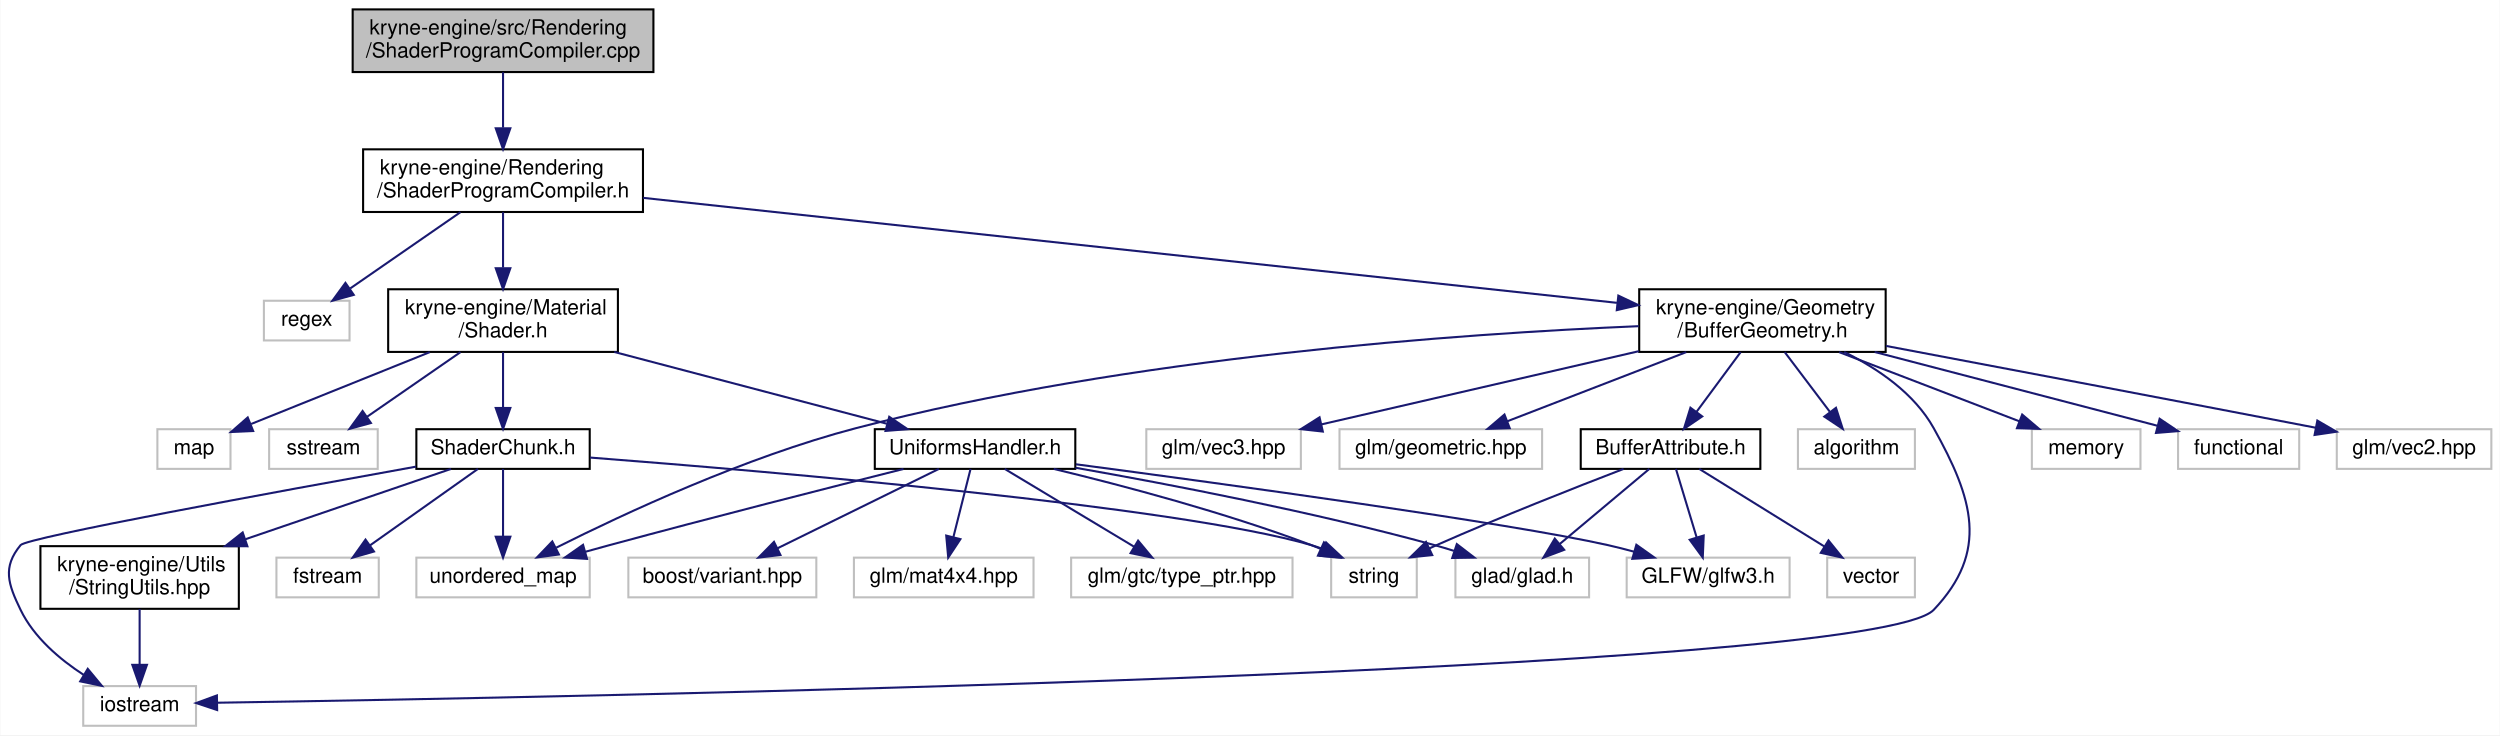
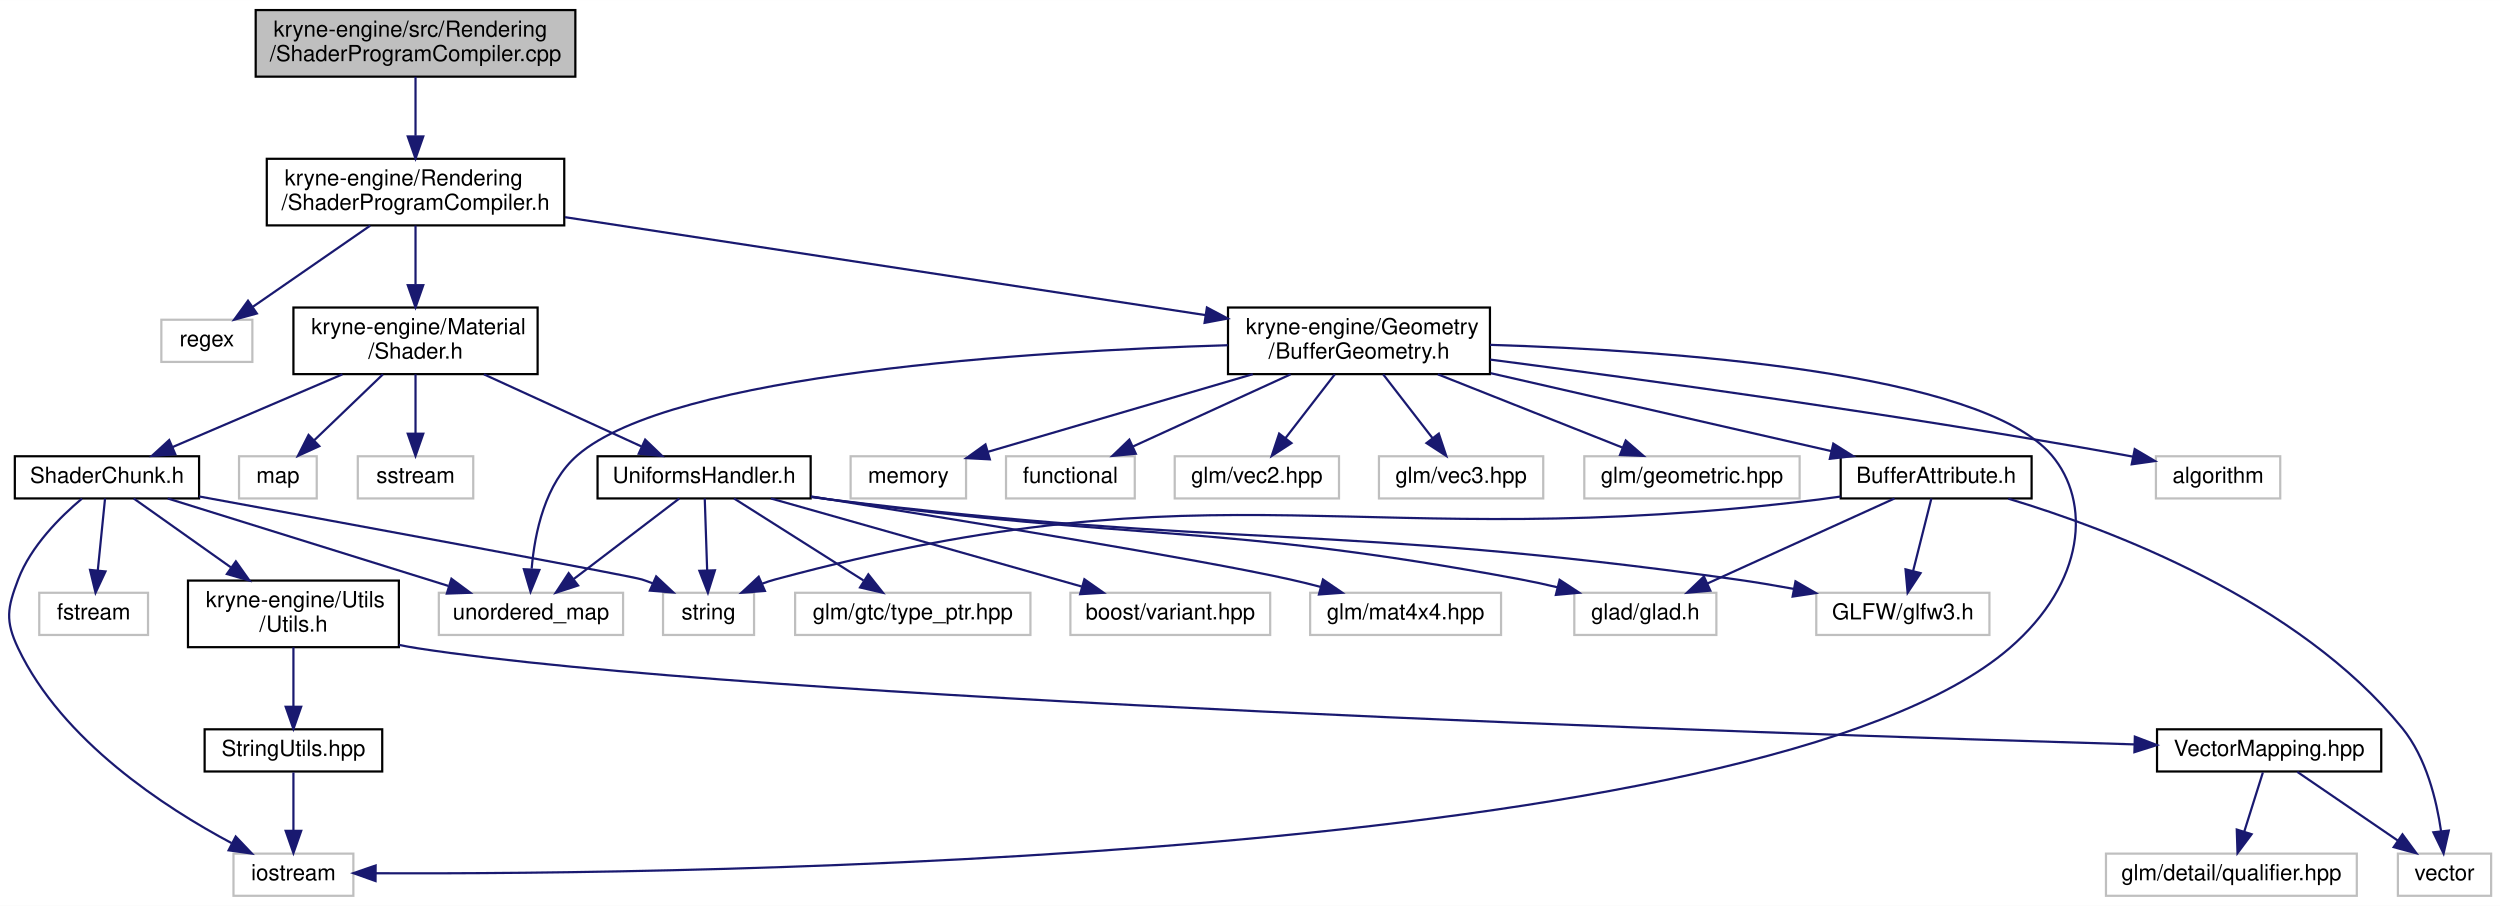
- <svg xmlns="http://www.w3.org/2000/svg" xmlns:xlink="http://www.w3.org/1999/xlink" width="1197pt" height="352pt" viewBox="0.00 0.00 1196.71 352.00">
-   <g id="graph0" class="graph" transform="scale(1 1) rotate(0) translate(4 348)">
-     <polygon fill="white" stroke="transparent" points="-4,4 -4,-348 1192.71,-348 1192.71,4 -4,4" />
+ <svg xmlns="http://www.w3.org/2000/svg" xmlns:xlink="http://www.w3.org/1999/xlink" width="1126pt" height="408pt" viewBox="0.00 0.00 1126.18 408.00">
+   <g id="graph0" class="graph" transform="scale(1 1) rotate(0) translate(4 404)">
+     <polygon fill="white" stroke="transparent" points="-4,4 -4,-404 1122.18,-404 1122.18,4 -4,4" />
    <g id="node1" class="node">
      <g id="a_node1">
        <a xlink:title=" ">
-           <polygon fill="#bfbfbf" stroke="black" points="164.71,-313.5 164.71,-343.5 308.71,-343.5 308.71,-313.5 164.71,-313.5" />
-           <text text-anchor="start" x="172.71" y="-331.5" font-family="Helvetica,sans-Serif" font-size="10.00">kryne-engine/src/Rendering</text>
-           <text text-anchor="middle" x="236.71" y="-320.5" font-family="Helvetica,sans-Serif" font-size="10.00">/ShaderProgramCompiler.cpp</text>
+           <polygon fill="#bfbfbf" stroke="black" points="111.18,-369.5 111.18,-399.5 255.18,-399.5 255.18,-369.5 111.18,-369.5" />
+           <text text-anchor="start" x="119.18" y="-387.5" font-family="Helvetica,sans-Serif" font-size="10.00">kryne-engine/src/Rendering</text>
+           <text text-anchor="middle" x="183.18" y="-376.5" font-family="Helvetica,sans-Serif" font-size="10.00">/ShaderProgramCompiler.cpp</text>
        </a>
      </g>
    </g>
    <g id="node2" class="node">
      <g id="a_node2">
        <a xlink:href="_shader_program_compiler_8h.html" target="_top" xlink:title=" ">
-           <polygon fill="white" stroke="black" points="169.71,-246.5 169.71,-276.5 303.71,-276.5 303.71,-246.5 169.71,-246.5" />
-           <text text-anchor="start" x="177.71" y="-264.5" font-family="Helvetica,sans-Serif" font-size="10.00">kryne-engine/Rendering</text>
-           <text text-anchor="middle" x="236.71" y="-253.5" font-family="Helvetica,sans-Serif" font-size="10.00">/ShaderProgramCompiler.h</text>
+           <polygon fill="white" stroke="black" points="116.18,-302.5 116.18,-332.5 250.18,-332.5 250.18,-302.5 116.18,-302.5" />
+           <text text-anchor="start" x="124.18" y="-320.5" font-family="Helvetica,sans-Serif" font-size="10.00">kryne-engine/Rendering</text>
+           <text text-anchor="middle" x="183.18" y="-309.5" font-family="Helvetica,sans-Serif" font-size="10.00">/ShaderProgramCompiler.h</text>
        </a>
      </g>
    </g>
    <g id="edge1" class="edge">
-       <path fill="none" stroke="midnightblue" d="M236.71,-313.4C236.71,-305.64 236.71,-295.81 236.71,-286.86" />
-       <polygon fill="midnightblue" stroke="midnightblue" points="240.21,-286.58 236.71,-276.58 233.21,-286.58 240.21,-286.58" />
+       <path fill="none" stroke="midnightblue" d="M183.18,-369.4C183.18,-361.64 183.18,-351.81 183.18,-342.86" />
+       <polygon fill="midnightblue" stroke="midnightblue" points="186.68,-342.58 183.18,-332.58 179.68,-342.58 186.68,-342.58" />
    </g>
    <g id="node3" class="node">
      <g id="a_node3">
        <a xlink:title=" ">
-           <polygon fill="white" stroke="#bfbfbf" points="122.21,-185 122.21,-204 163.21,-204 163.21,-185 122.21,-185" />
-           <text text-anchor="middle" x="142.71" y="-192" font-family="Helvetica,sans-Serif" font-size="10.00">regex</text>
+           <polygon fill="white" stroke="#bfbfbf" points="68.68,-241 68.68,-260 109.68,-260 109.68,-241 68.68,-241" />
+           <text text-anchor="middle" x="89.18" y="-248" font-family="Helvetica,sans-Serif" font-size="10.00">regex</text>
        </a>
      </g>
    </g>
    <g id="edge2" class="edge">
-       <path fill="none" stroke="midnightblue" d="M216.31,-246.4C200.7,-235.6 179.24,-220.76 163.52,-209.89" />
-       <polygon fill="midnightblue" stroke="midnightblue" points="165.23,-206.82 155.01,-204.01 161.25,-212.57 165.23,-206.82" />
+       <path fill="none" stroke="midnightblue" d="M162.78,-302.4C147.17,-291.6 125.71,-276.76 109.99,-265.89" />
+       <polygon fill="midnightblue" stroke="midnightblue" points="111.7,-262.82 101.48,-260.01 107.72,-268.57 111.7,-262.82" />
    </g>
    <g id="node4" class="node">
      <g id="a_node4">
        <a xlink:href="_shader_8h.html" target="_top" xlink:title=" ">
-           <polygon fill="white" stroke="black" points="181.71,-179.5 181.71,-209.5 291.71,-209.5 291.71,-179.5 181.71,-179.5" />
-           <text text-anchor="start" x="189.71" y="-197.5" font-family="Helvetica,sans-Serif" font-size="10.00">kryne-engine/Material</text>
-           <text text-anchor="middle" x="236.71" y="-186.5" font-family="Helvetica,sans-Serif" font-size="10.00">/Shader.h</text>
+           <polygon fill="white" stroke="black" points="128.18,-235.5 128.18,-265.5 238.18,-265.5 238.18,-235.5 128.18,-235.5" />
+           <text text-anchor="start" x="136.18" y="-253.5" font-family="Helvetica,sans-Serif" font-size="10.00">kryne-engine/Material</text>
+           <text text-anchor="middle" x="183.18" y="-242.5" font-family="Helvetica,sans-Serif" font-size="10.00">/Shader.h</text>
        </a>
      </g>
    </g>
    <g id="edge3" class="edge">
-       <path fill="none" stroke="midnightblue" d="M236.71,-246.4C236.71,-238.64 236.71,-228.81 236.71,-219.86" />
-       <polygon fill="midnightblue" stroke="midnightblue" points="240.21,-219.58 236.71,-209.58 233.21,-219.58 240.21,-219.58" />
-     </g>
-     <g id="node19" class="node">
-       <g id="a_node19">
+       <path fill="none" stroke="midnightblue" d="M183.18,-302.4C183.18,-294.64 183.18,-284.81 183.18,-275.86" />
+       <polygon fill="midnightblue" stroke="midnightblue" points="186.68,-275.58 183.18,-265.58 179.68,-275.58 186.68,-275.58" />
+     </g>
+     <g id="node23" class="node">
+       <g id="a_node23">
        <a xlink:href="_buffer_geometry_8h.html" target="_top" xlink:title=" ">
-           <polygon fill="white" stroke="black" points="780.71,-179.5 780.71,-209.5 898.71,-209.5 898.71,-179.5 780.71,-179.5" />
-           <text text-anchor="start" x="788.71" y="-197.5" font-family="Helvetica,sans-Serif" font-size="10.00">kryne-engine/Geometry</text>
-           <text text-anchor="middle" x="839.71" y="-186.5" font-family="Helvetica,sans-Serif" font-size="10.00">/BufferGeometry.h</text>
-         </a>
-       </g>
-     </g>
-     <g id="edge21" class="edge">
-       <path fill="none" stroke="midnightblue" d="M303.84,-253.26C419.01,-240.85 653.13,-215.61 770.03,-203.01" />
-       <polygon fill="midnightblue" stroke="midnightblue" points="770.72,-206.46 780.29,-201.91 769.97,-199.5 770.72,-206.46" />
+           <polygon fill="white" stroke="black" points="549.18,-235.5 549.18,-265.5 667.18,-265.5 667.18,-235.5 549.18,-235.5" />
+           <text text-anchor="start" x="557.18" y="-253.5" font-family="Helvetica,sans-Serif" font-size="10.00">kryne-engine/Geometry</text>
+           <text text-anchor="middle" x="608.18" y="-242.5" font-family="Helvetica,sans-Serif" font-size="10.00">/BufferGeometry.h</text>
+         </a>
+       </g>
+     </g>
+     <g id="edge25" class="edge">
+       <path fill="none" stroke="midnightblue" d="M250.52,-306.2C329.42,-294.13 459.46,-274.25 539.1,-262.07" />
+       <polygon fill="midnightblue" stroke="midnightblue" points="539.68,-265.52 549.03,-260.55 538.62,-258.6 539.68,-265.52" />
    </g>
    <g id="node5" class="node">
      <g id="a_node5">
        <a xlink:title=" ">
-           <polygon fill="white" stroke="#bfbfbf" points="71.21,-123.5 71.21,-142.5 106.21,-142.5 106.21,-123.5 71.21,-123.5" />
-           <text text-anchor="middle" x="88.71" y="-130.5" font-family="Helvetica,sans-Serif" font-size="10.00">map</text>
+           <polygon fill="white" stroke="#bfbfbf" points="103.68,-179.5 103.68,-198.5 138.68,-198.5 138.68,-179.5 103.68,-179.5" />
+           <text text-anchor="middle" x="121.18" y="-186.5" font-family="Helvetica,sans-Serif" font-size="10.00">map</text>
        </a>
      </g>
    </g>
    <g id="edge4" class="edge">
-       <path fill="none" stroke="midnightblue" d="M201.64,-179.4C175.46,-168.88 140.19,-154.7 116.08,-145" />
-       <polygon fill="midnightblue" stroke="midnightblue" points="117.07,-141.63 106.49,-141.15 114.46,-148.12 117.07,-141.63" />
+       <path fill="none" stroke="midnightblue" d="M168.49,-235.4C159.2,-226.49 147.18,-214.95 137.58,-205.74" />
+       <polygon fill="midnightblue" stroke="midnightblue" points="139.84,-203.06 130.2,-198.66 134.99,-208.11 139.84,-203.06" />
    </g>
    <g id="node6" class="node">
      <g id="a_node6">
        <a xlink:title=" ">
-           <polygon fill="white" stroke="#bfbfbf" points="124.71,-123.5 124.71,-142.5 176.71,-142.5 176.71,-123.5 124.71,-123.5" />
-           <text text-anchor="middle" x="150.71" y="-130.5" font-family="Helvetica,sans-Serif" font-size="10.00">sstream</text>
+           <polygon fill="white" stroke="#bfbfbf" points="157.18,-179.5 157.18,-198.5 209.18,-198.5 209.18,-179.5 157.18,-179.5" />
+           <text text-anchor="middle" x="183.18" y="-186.5" font-family="Helvetica,sans-Serif" font-size="10.00">sstream</text>
        </a>
      </g>
    </g>
    <g id="edge5" class="edge">
-       <path fill="none" stroke="midnightblue" d="M216.33,-179.4C202.8,-170.04 185.1,-157.79 171.49,-148.38" />
-       <polygon fill="midnightblue" stroke="midnightblue" points="173.44,-145.47 163.22,-142.66 169.46,-151.23 173.44,-145.47" />
+       <path fill="none" stroke="midnightblue" d="M183.18,-235.4C183.18,-227.47 183.18,-217.46 183.18,-208.86" />
+       <polygon fill="midnightblue" stroke="midnightblue" points="186.68,-208.66 183.18,-198.66 179.68,-208.66 186.68,-208.66" />
    </g>
    <g id="node7" class="node">
      <g id="a_node7">
        <a xlink:href="_uniforms_handler_8h.html" target="_top" xlink:title=" ">
-           <polygon fill="white" stroke="black" points="414.71,-123.5 414.71,-142.5 510.71,-142.5 510.71,-123.5 414.71,-123.5" />
-           <text text-anchor="middle" x="462.71" y="-130.5" font-family="Helvetica,sans-Serif" font-size="10.00">UniformsHandler.h</text>
+           <polygon fill="white" stroke="black" points="265.18,-179.5 265.18,-198.5 361.18,-198.5 361.18,-179.5 265.18,-179.5" />
+           <text text-anchor="middle" x="313.18" y="-186.5" font-family="Helvetica,sans-Serif" font-size="10.00">UniformsHandler.h</text>
        </a>
      </g>
    </g>
    <g id="edge6" class="edge">
-       <path fill="none" stroke="midnightblue" d="M289.98,-179.47C329.82,-168.99 383.57,-154.84 420.47,-145.12" />
-       <polygon fill="midnightblue" stroke="midnightblue" points="421.62,-148.44 430.4,-142.51 419.84,-141.67 421.62,-148.44" />
+       <path fill="none" stroke="midnightblue" d="M213.99,-235.4C235.51,-225.55 264.02,-212.5 284.95,-202.92" />
+       <polygon fill="midnightblue" stroke="midnightblue" points="286.63,-206 294.26,-198.66 283.72,-199.64 286.63,-206" />
    </g>
    <g id="node15" class="node">
      <g id="a_node15">
        <a xlink:href="_shader_chunk_8h.html" target="_top" xlink:title=" ">
-           <polygon fill="white" stroke="black" points="195.21,-123.5 195.21,-142.5 278.21,-142.5 278.21,-123.5 195.21,-123.5" />
-           <text text-anchor="middle" x="236.71" y="-130.5" font-family="Helvetica,sans-Serif" font-size="10.00">ShaderChunk.h</text>
+           <polygon fill="white" stroke="black" points="2.68,-179.5 2.68,-198.5 85.68,-198.5 85.68,-179.5 2.68,-179.5" />
+           <text text-anchor="middle" x="44.18" y="-186.5" font-family="Helvetica,sans-Serif" font-size="10.00">ShaderChunk.h</text>
        </a>
      </g>
    </g>
    <g id="edge14" class="edge">
-       <path fill="none" stroke="midnightblue" d="M236.71,-179.4C236.71,-171.47 236.71,-161.46 236.71,-152.86" />
-       <polygon fill="midnightblue" stroke="midnightblue" points="240.21,-152.66 236.71,-142.66 233.21,-152.66 240.21,-152.66" />
+       <path fill="none" stroke="midnightblue" d="M150.24,-235.4C127.02,-225.46 96.19,-212.26 73.76,-202.66" />
+       <polygon fill="midnightblue" stroke="midnightblue" points="74.98,-199.38 64.41,-198.66 72.22,-205.81 74.98,-199.38" />
    </g>
    <g id="node8" class="node">
      <g id="a_node8">
        <a xlink:title=" ">
-           <polygon fill="white" stroke="#bfbfbf" points="633.21,-62 633.21,-81 674.21,-81 674.21,-62 633.21,-62" />
-           <text text-anchor="middle" x="653.71" y="-69" font-family="Helvetica,sans-Serif" font-size="10.00">string</text>
+           <polygon fill="white" stroke="#bfbfbf" points="294.68,-118 294.68,-137 335.68,-137 335.68,-118 294.68,-118" />
+           <text text-anchor="middle" x="315.18" y="-125" font-family="Helvetica,sans-Serif" font-size="10.00">string</text>
        </a>
      </g>
    </g>
    <g id="edge7" class="edge">
-       <path fill="none" stroke="midnightblue" d="M500.4,-123.48C533.42,-115.54 582.45,-102.6 623.71,-87 625.13,-86.46 626.58,-85.88 628.02,-85.28" />
-       <polygon fill="midnightblue" stroke="midnightblue" points="629.77,-88.33 637.44,-81.01 626.88,-81.95 629.77,-88.33" />
+       <path fill="none" stroke="midnightblue" d="M313.47,-179.48C313.75,-171.08 314.19,-157.98 314.55,-147.16" />
+       <polygon fill="midnightblue" stroke="midnightblue" points="318.06,-147.12 314.89,-137.01 311.06,-146.89 318.06,-147.12" />
    </g>
    <g id="node9" class="node">
      <g id="a_node9">
        <a xlink:title=" ">
-           <polygon fill="white" stroke="#bfbfbf" points="195.21,-62 195.21,-81 278.21,-81 278.21,-62 195.21,-62" />
-           <text text-anchor="middle" x="236.71" y="-69" font-family="Helvetica,sans-Serif" font-size="10.00">unordered_map</text>
+           <polygon fill="white" stroke="#bfbfbf" points="193.68,-118 193.68,-137 276.68,-137 276.68,-118 193.68,-118" />
+           <text text-anchor="middle" x="235.18" y="-125" font-family="Helvetica,sans-Serif" font-size="10.00">unordered_map</text>
        </a>
      </g>
    </g>
    <g id="edge8" class="edge">
-       <path fill="none" stroke="midnightblue" d="M428.44,-123.46C393.11,-114.59 336.46,-100.2 287.71,-87 283.92,-85.97 279.98,-84.89 276.04,-83.79" />
-       <polygon fill="midnightblue" stroke="midnightblue" points="276.91,-80.4 266.34,-81.06 275.02,-87.14 276.91,-80.4" />
+       <path fill="none" stroke="midnightblue" d="M302.01,-179.48C289.61,-170.02 269.39,-154.6 254.43,-143.19" />
+       <polygon fill="midnightblue" stroke="midnightblue" points="256.41,-140.29 246.34,-137.01 252.16,-145.86 256.41,-140.29" />
    </g>
    <g id="node10" class="node">
      <g id="a_node10">
        <a xlink:title=" ">
-           <polygon fill="white" stroke="#bfbfbf" points="692.71,-62 692.71,-81 756.71,-81 756.71,-62 692.71,-62" />
-           <text text-anchor="middle" x="724.71" y="-69" font-family="Helvetica,sans-Serif" font-size="10.00">glad/glad.h</text>
+           <polygon fill="white" stroke="#bfbfbf" points="705.18,-118 705.18,-137 769.18,-137 769.18,-118 705.18,-118" />
+           <text text-anchor="middle" x="737.18" y="-125" font-family="Helvetica,sans-Serif" font-size="10.00">glad/glad.h</text>
        </a>
      </g>
    </g>
    <g id="edge9" class="edge">
-       <path fill="none" stroke="midnightblue" d="M510.77,-124.04C555.63,-116.17 624.24,-103 682.71,-87 685.74,-86.17 688.86,-85.24 691.98,-84.26" />
-       <polygon fill="midnightblue" stroke="midnightblue" points="693.38,-87.49 701.77,-81.03 691.18,-80.84 693.38,-87.49" />
+       <path fill="none" stroke="midnightblue" d="M361.36,-180.25C364.34,-179.81 367.3,-179.39 370.18,-179 508.04,-160.15 544.39,-168.5 681.18,-143 686.55,-142 692.16,-140.77 697.68,-139.45" />
+       <polygon fill="midnightblue" stroke="midnightblue" points="698.56,-142.84 707.42,-137.02 696.87,-136.05 698.56,-142.84" />
    </g>
    <g id="node11" class="node">
      <g id="a_node11">
        <a xlink:title=" ">
-           <polygon fill="white" stroke="#bfbfbf" points="774.71,-62 774.71,-81 852.71,-81 852.71,-62 774.71,-62" />
-           <text text-anchor="middle" x="813.71" y="-69" font-family="Helvetica,sans-Serif" font-size="10.00">GLFW/glfw3.h</text>
+           <polygon fill="white" stroke="#bfbfbf" points="814.18,-118 814.18,-137 892.18,-137 892.18,-118 814.18,-118" />
+           <text text-anchor="middle" x="853.18" y="-125" font-family="Helvetica,sans-Serif" font-size="10.00">GLFW/glfw3.h</text>
        </a>
      </g>
    </g>
    <g id="edge10" class="edge">
-       <path fill="none" stroke="midnightblue" d="M510.99,-125.7C583.8,-116.06 718.23,-97.64 765.71,-87 769.82,-86.08 774.09,-84.99 778.31,-83.83" />
-       <polygon fill="midnightblue" stroke="midnightblue" points="779.35,-87.17 787.99,-81.03 777.41,-80.44 779.35,-87.17" />
+       <path fill="none" stroke="midnightblue" d="M361.35,-180.16C364.34,-179.74 367.3,-179.35 370.18,-179 550.86,-156.79 597.91,-168.31 778.18,-143 786.58,-141.82 795.47,-140.33 804.07,-138.75" />
+       <polygon fill="midnightblue" stroke="midnightblue" points="804.82,-142.17 813.99,-136.87 803.52,-135.29 804.82,-142.17" />
    </g>
    <g id="node12" class="node">
      <g id="a_node12">
        <a xlink:title=" ">
-           <polygon fill="white" stroke="#bfbfbf" points="404.71,-62 404.71,-81 490.71,-81 490.71,-62 404.71,-62" />
-           <text text-anchor="middle" x="447.71" y="-69" font-family="Helvetica,sans-Serif" font-size="10.00">glm/mat4x4.hpp</text>
+           <polygon fill="white" stroke="#bfbfbf" points="586.18,-118 586.18,-137 672.18,-137 672.18,-118 586.18,-118" />
+           <text text-anchor="middle" x="629.18" y="-125" font-family="Helvetica,sans-Serif" font-size="10.00">glm/mat4x4.hpp</text>
        </a>
      </g>
    </g>
    <g id="edge11" class="edge">
-       <path fill="none" stroke="midnightblue" d="M460.56,-123.48C458.42,-114.99 455.07,-101.7 452.33,-90.82" />
-       <polygon fill="midnightblue" stroke="midnightblue" points="455.69,-89.85 449.86,-81.01 448.91,-91.56 455.69,-89.85" />
+       <path fill="none" stroke="midnightblue" d="M361.34,-180.4C425.88,-170.11 536.97,-152.01 577.18,-143 581.62,-142.01 586.25,-140.87 590.83,-139.67" />
+       <polygon fill="midnightblue" stroke="midnightblue" points="591.96,-142.99 600.71,-137.01 590.14,-136.23 591.96,-142.99" />
    </g>
    <g id="node13" class="node">
      <g id="a_node13">
        <a xlink:title=" ">
-           <polygon fill="white" stroke="#bfbfbf" points="508.71,-62 508.71,-81 614.71,-81 614.71,-62 508.71,-62" />
-           <text text-anchor="middle" x="561.71" y="-69" font-family="Helvetica,sans-Serif" font-size="10.00">glm/gtc/type_ptr.hpp</text>
+           <polygon fill="white" stroke="#bfbfbf" points="354.18,-118 354.18,-137 460.18,-137 460.18,-118 354.18,-118" />
+           <text text-anchor="middle" x="407.18" y="-125" font-family="Helvetica,sans-Serif" font-size="10.00">glm/gtc/type_ptr.hpp</text>
        </a>
      </g>
    </g>
    <g id="edge12" class="edge">
-       <path fill="none" stroke="midnightblue" d="M476.9,-123.48C493.07,-113.75 519.74,-97.73 538.85,-86.24" />
-       <polygon fill="midnightblue" stroke="midnightblue" points="540.78,-89.16 547.55,-81.01 537.18,-83.16 540.78,-89.16" />
+       <path fill="none" stroke="midnightblue" d="M326.65,-179.48C341.87,-169.84 366.87,-154.02 384.98,-142.55" />
+       <polygon fill="midnightblue" stroke="midnightblue" points="387.16,-145.31 393.74,-137.01 383.42,-139.4 387.16,-145.31" />
    </g>
    <g id="node14" class="node">
      <g id="a_node14">
        <a xlink:title=" ">
-           <polygon fill="white" stroke="#bfbfbf" points="296.71,-62 296.71,-81 386.71,-81 386.71,-62 296.71,-62" />
-           <text text-anchor="middle" x="341.71" y="-69" font-family="Helvetica,sans-Serif" font-size="10.00">boost/variant.hpp</text>
+           <polygon fill="white" stroke="#bfbfbf" points="478.18,-118 478.18,-137 568.18,-137 568.18,-118 478.18,-118" />
+           <text text-anchor="middle" x="523.18" y="-125" font-family="Helvetica,sans-Serif" font-size="10.00">boost/variant.hpp</text>
        </a>
      </g>
    </g>
    <g id="edge13" class="edge">
-       <path fill="none" stroke="midnightblue" d="M445.37,-123.48C425.16,-113.53 391.52,-96.99 368.07,-85.46" />
-       <polygon fill="midnightblue" stroke="midnightblue" points="369.53,-82.28 359.02,-81.01 366.44,-88.56 369.53,-82.28" />
+       <path fill="none" stroke="midnightblue" d="M343.27,-179.48C380.07,-169.05 442.49,-151.36 483.28,-139.81" />
+       <polygon fill="midnightblue" stroke="midnightblue" points="484.48,-143.1 493.15,-137.01 482.57,-136.37 484.48,-143.1" />
    </g>
    <g id="edge16" class="edge">
-       <path fill="none" stroke="midnightblue" d="M278.38,-128.92C364.55,-122.27 559.65,-105.63 623.71,-87 625.59,-86.45 627.49,-85.8 629.38,-85.08" />
-       <polygon fill="midnightblue" stroke="midnightblue" points="630.79,-88.28 638.53,-81.05 627.97,-81.87 630.79,-88.28" />
+       <path fill="none" stroke="midnightblue" d="M85.69,-180.39C153.36,-167.97 280.44,-144.56 285.18,-143 286.81,-142.47 288.46,-141.86 290.1,-141.21" />
+       <polygon fill="midnightblue" stroke="midnightblue" points="291.59,-144.38 299.32,-137.14 288.75,-137.98 291.59,-144.38" />
    </g>
    <g id="edge15" class="edge">
-       <path fill="none" stroke="midnightblue" d="M236.71,-123.48C236.71,-115.08 236.71,-101.98 236.71,-91.16" />
-       <polygon fill="midnightblue" stroke="midnightblue" points="240.21,-91.01 236.71,-81.01 233.21,-91.01 240.21,-91.01" />
+       <path fill="none" stroke="midnightblue" d="M71.55,-179.48C104.74,-169.14 160.83,-151.66 197.94,-140.1" />
+       <polygon fill="midnightblue" stroke="midnightblue" points="199.36,-143.32 207.87,-137.01 197.28,-136.64 199.36,-143.32" />
    </g>
    <g id="node16" class="node">
      <g id="a_node16">
        <a xlink:title=" ">
-           <polygon fill="white" stroke="#bfbfbf" points="128.21,-62 128.21,-81 177.21,-81 177.21,-62 128.21,-62" />
-           <text text-anchor="middle" x="152.71" y="-69" font-family="Helvetica,sans-Serif" font-size="10.00">fstream</text>
+           <polygon fill="white" stroke="#bfbfbf" points="13.68,-118 13.68,-137 62.68,-137 62.68,-118 13.68,-118" />
+           <text text-anchor="middle" x="38.18" y="-125" font-family="Helvetica,sans-Serif" font-size="10.00">fstream</text>
        </a>
      </g>
    </g>
    <g id="edge17" class="edge">
-       <path fill="none" stroke="midnightblue" d="M224.68,-123.48C211.2,-113.93 189.14,-98.31 173,-86.87" />
-       <polygon fill="midnightblue" stroke="midnightblue" points="174.91,-83.93 164.72,-81.01 170.86,-89.65 174.91,-83.93" />
+       <path fill="none" stroke="midnightblue" d="M43.32,-179.48C42.47,-171.08 41.15,-157.98 40.06,-147.16" />
+       <polygon fill="midnightblue" stroke="midnightblue" points="43.52,-146.61 39.04,-137.01 36.56,-147.31 43.52,-146.61" />
    </g>
    <g id="node17" class="node">
      <g id="a_node17">
        <a xlink:title=" ">
-           <polygon fill="white" stroke="#bfbfbf" points="35.71,-0.5 35.71,-19.5 89.71,-19.5 89.71,-0.5 35.71,-0.5" />
-           <text text-anchor="middle" x="62.71" y="-7.5" font-family="Helvetica,sans-Serif" font-size="10.00">iostream</text>
+           <polygon fill="white" stroke="#bfbfbf" points="101.18,-0.5 101.18,-19.5 155.18,-19.5 155.18,-0.5 101.18,-0.5" />
+           <text text-anchor="middle" x="128.18" y="-7.5" font-family="Helvetica,sans-Serif" font-size="10.00">iostream</text>
        </a>
      </g>
    </g>
    <g id="edge18" class="edge">
-       <path fill="none" stroke="midnightblue" d="M195.02,-124.57C129.31,-112.76 8.73,-90.67 5.71,-87 -3.05,-76.37 -0.3,-68.4 5.71,-56 12.11,-42.8 24.46,-32.3 36.04,-24.78" />
-       <polygon fill="midnightblue" stroke="midnightblue" points="37.87,-27.77 44.63,-19.61 34.26,-21.77 37.87,-27.77" />
+       <path fill="none" stroke="midnightblue" d="M32.92,-179.43C23.21,-171.27 9.9,-158.05 4.18,-143 -0.72,-130.12 -1.73,-124.44 4.18,-112 23.97,-70.36 70.25,-40.25 100.33,-24.23" />
+       <polygon fill="midnightblue" stroke="midnightblue" points="102.18,-27.21 109.48,-19.52 98.98,-20.99 102.18,-27.21" />
    </g>
    <g id="node18" class="node">
      <g id="a_node18">
+         <a xlink:href="_utils_8h.html" target="_top" xlink:title=" ">
+           <polygon fill="white" stroke="black" points="80.68,-112.5 80.68,-142.5 175.68,-142.5 175.68,-112.5 80.68,-112.5" />
+           <text text-anchor="start" x="88.68" y="-130.5" font-family="Helvetica,sans-Serif" font-size="10.00">kryne-engine/Utils</text>
+           <text text-anchor="middle" x="128.18" y="-119.5" font-family="Helvetica,sans-Serif" font-size="10.00">/Utils.h</text>
+         </a>
+       </g>
+     </g>
+     <g id="edge19" class="edge">
+       <path fill="none" stroke="midnightblue" d="M56.22,-179.48C67.59,-171.42 85.09,-159.02 99.98,-148.47" />
+       <polygon fill="midnightblue" stroke="midnightblue" points="102.25,-151.16 108.38,-142.52 98.2,-145.45 102.25,-151.16" />
+     </g>
+     <g id="node19" class="node">
+       <g id="a_node19">
        <a xlink:href="_string_utils_8hpp.html" target="_top" xlink:title=" ">
-           <polygon fill="white" stroke="black" points="15.21,-56.5 15.21,-86.5 110.21,-86.5 110.21,-56.5 15.21,-56.5" />
-           <text text-anchor="start" x="23.21" y="-74.5" font-family="Helvetica,sans-Serif" font-size="10.00">kryne-engine/Utils</text>
-           <text text-anchor="middle" x="62.71" y="-63.5" font-family="Helvetica,sans-Serif" font-size="10.00">/StringUtils.hpp</text>
-         </a>
-       </g>
-     </g>
-     <g id="edge19" class="edge">
-       <path fill="none" stroke="midnightblue" d="M211.78,-123.48C186.23,-114.74 145.78,-100.91 113.46,-89.86" />
-       <polygon fill="midnightblue" stroke="midnightblue" points="114.31,-86.45 103.72,-86.52 112.05,-93.07 114.31,-86.45" />
+           <polygon fill="white" stroke="black" points="88.18,-56.5 88.18,-75.5 168.18,-75.5 168.18,-56.5 88.18,-56.5" />
+           <text text-anchor="middle" x="128.18" y="-63.5" font-family="Helvetica,sans-Serif" font-size="10.00">StringUtils.hpp</text>
+         </a>
+       </g>
    </g>
    <g id="edge20" class="edge">
-       <path fill="none" stroke="midnightblue" d="M62.71,-56.4C62.71,-48.47 62.71,-38.46 62.71,-29.86" />
-       <polygon fill="midnightblue" stroke="midnightblue" points="66.21,-29.66 62.71,-19.66 59.21,-29.66 66.21,-29.66" />
-     </g>
-     <g id="edge25" class="edge">
-       <path fill="none" stroke="midnightblue" d="M780.49,-191.83C696.03,-188.27 536.72,-177.22 405.71,-143 352.75,-129.16 294.58,-102.05 262.16,-85.77" />
-       <polygon fill="midnightblue" stroke="midnightblue" points="263.46,-82.51 252.96,-81.1 260.29,-88.75 263.46,-82.51" />
-     </g>
-     <g id="edge24" class="edge">
-       <path fill="none" stroke="midnightblue" d="M878.83,-179.48C895.14,-171.47 912.42,-159.64 921.71,-143 940.57,-109.24 948.33,-84.05 921.71,-56 893.04,-25.79 261.81,-14.06 100.16,-11.54" />
-       <polygon fill="midnightblue" stroke="midnightblue" points="99.82,-8.04 89.77,-11.38 99.71,-15.03 99.82,-8.04" />
+       <path fill="none" stroke="midnightblue" d="M128.18,-112.4C128.18,-104.47 128.18,-94.46 128.18,-85.86" />
+       <polygon fill="midnightblue" stroke="midnightblue" points="131.68,-85.66 128.18,-75.66 124.68,-85.66 131.68,-85.66" />
    </g>
    <g id="node20" class="node">
      <g id="a_node20">
-         <a xlink:title=" ">
-           <polygon fill="white" stroke="#bfbfbf" points="856.71,-123.5 856.71,-142.5 912.71,-142.5 912.71,-123.5 856.71,-123.5" />
-           <text text-anchor="middle" x="884.71" y="-130.5" font-family="Helvetica,sans-Serif" font-size="10.00">algorithm</text>
+         <a xlink:href="_vector_mapping_8hpp.html" target="_top" xlink:title=" ">
+           <polygon fill="white" stroke="black" points="967.68,-56.5 967.68,-75.5 1068.68,-75.5 1068.68,-56.5 967.68,-56.5" />
+           <text text-anchor="middle" x="1018.18" y="-63.5" font-family="Helvetica,sans-Serif" font-size="10.00">VectorMapping.hpp</text>
        </a>
      </g>
    </g>
    <g id="edge22" class="edge">
-       <path fill="none" stroke="midnightblue" d="M850.38,-179.4C856.85,-170.84 865.14,-159.87 871.96,-150.86" />
-       <polygon fill="midnightblue" stroke="midnightblue" points="874.92,-152.74 878.16,-142.66 869.34,-148.52 874.92,-152.74" />
+       <path fill="none" stroke="midnightblue" d="M175.71,-113.51C178.56,-112.94 181.4,-112.43 184.18,-112 333.4,-88.89 791.8,-73.6 957.57,-68.7" />
+       <polygon fill="midnightblue" stroke="midnightblue" points="957.69,-72.2 967.59,-68.41 957.49,-65.2 957.69,-72.2" />
+     </g>
+     <g id="edge21" class="edge">
+       <path fill="none" stroke="midnightblue" d="M128.18,-56.08C128.18,-49.01 128.18,-38.86 128.18,-29.99" />
+       <polygon fill="midnightblue" stroke="midnightblue" points="131.68,-29.75 128.18,-19.75 124.68,-29.75 131.68,-29.75" />
    </g>
    <g id="node21" class="node">
      <g id="a_node21">
        <a xlink:title=" ">
-           <polygon fill="white" stroke="#bfbfbf" points="968.71,-123.5 968.71,-142.5 1020.71,-142.5 1020.71,-123.5 968.71,-123.5" />
-           <text text-anchor="middle" x="994.71" y="-130.5" font-family="Helvetica,sans-Serif" font-size="10.00">memory</text>
+           <polygon fill="white" stroke="#bfbfbf" points="1076.18,-0.5 1076.18,-19.5 1118.18,-19.5 1118.18,-0.5 1076.18,-0.5" />
+           <text text-anchor="middle" x="1097.18" y="-7.5" font-family="Helvetica,sans-Serif" font-size="10.00">vector</text>
        </a>
      </g>
    </g>
    <g id="edge23" class="edge">
-       <path fill="none" stroke="midnightblue" d="M876.44,-179.4C902.68,-169.33 937.64,-155.91 962.73,-146.28" />
-       <polygon fill="midnightblue" stroke="midnightblue" points="964.08,-149.51 972.16,-142.66 961.57,-142.97 964.08,-149.51" />
+       <path fill="none" stroke="midnightblue" d="M1030.87,-56.32C1043.08,-47.98 1061.76,-35.21 1076.18,-25.35" />
+       <polygon fill="midnightblue" stroke="midnightblue" points="1078.24,-28.19 1084.52,-19.65 1074.29,-22.41 1078.24,-28.19" />
    </g>
    <g id="node22" class="node">
      <g id="a_node22">
        <a xlink:title=" ">
-           <polygon fill="white" stroke="#bfbfbf" points="1038.71,-123.5 1038.71,-142.5 1096.71,-142.5 1096.71,-123.5 1038.71,-123.5" />
-           <text text-anchor="middle" x="1067.71" y="-130.5" font-family="Helvetica,sans-Serif" font-size="10.00">functional</text>
-         </a>
-       </g>
-     </g>
-     <g id="edge26" class="edge">
-       <path fill="none" stroke="midnightblue" d="M893.45,-179.47C934.97,-168.64 991.45,-153.9 1028.71,-144.18" />
-       <polygon fill="midnightblue" stroke="midnightblue" points="1029.89,-147.49 1038.68,-141.57 1028.13,-140.71 1029.89,-147.49" />
-     </g>
-     <g id="node23" class="node">
-       <g id="a_node23">
-         <a xlink:title=" ">
-           <polygon fill="white" stroke="#bfbfbf" points="1114.71,-123.5 1114.71,-142.5 1188.71,-142.5 1188.71,-123.5 1114.71,-123.5" />
-           <text text-anchor="middle" x="1151.71" y="-130.5" font-family="Helvetica,sans-Serif" font-size="10.00">glm/vec2.hpp</text>
-         </a>
-       </g>
-     </g>
-     <g id="edge27" class="edge">
-       <path fill="none" stroke="midnightblue" d="M898.89,-182.36C950.6,-172.61 1027.97,-157.96 1104.72,-143.18" />
-       <polygon fill="midnightblue" stroke="midnightblue" points="1105.4,-146.62 1114.56,-141.29 1104.08,-139.74 1105.4,-146.62" />
+           <polygon fill="white" stroke="#bfbfbf" points="944.68,-0.5 944.68,-19.5 1057.68,-19.5 1057.68,-0.5 944.68,-0.5" />
+           <text text-anchor="middle" x="1001.18" y="-7.5" font-family="Helvetica,sans-Serif" font-size="10.00">glm/detail/qualifier.hpp</text>
+         </a>
+       </g>
+     </g>
+     <g id="edge24" class="edge">
+       <path fill="none" stroke="midnightblue" d="M1015.37,-56.08C1013.1,-48.85 1009.81,-38.41 1006.97,-29.4" />
+       <polygon fill="midnightblue" stroke="midnightblue" points="1010.28,-28.24 1003.94,-19.75 1003.6,-30.34 1010.28,-28.24" />
+     </g>
+     <g id="edge29" class="edge">
+       <path fill="none" stroke="midnightblue" d="M549.07,-248.52C460.45,-245.85 298.95,-235.9 256.18,-199 241.55,-186.38 236.88,-164.05 235.5,-147.9" />
+       <polygon fill="midnightblue" stroke="midnightblue" points="238.98,-147.28 234.99,-137.46 231.99,-147.62 238.98,-147.28" />
+     </g>
+     <g id="edge28" class="edge">
+       <path fill="none" stroke="midnightblue" d="M667.24,-248.69C748.49,-246.19 888.35,-236.4 920.18,-199 938.03,-178.02 935.59,-141.71 901.18,-112 789.11,-15.24 303.94,-10.1 165.31,-10.65" />
+       <polygon fill="midnightblue" stroke="midnightblue" points="165.17,-7.15 155.19,-10.7 165.21,-14.15 165.17,-7.15" />
    </g>
    <g id="node24" class="node">
      <g id="a_node24">
        <a xlink:title=" ">
-           <polygon fill="white" stroke="#bfbfbf" points="544.71,-123.5 544.71,-142.5 618.71,-142.5 618.71,-123.5 544.71,-123.5" />
-           <text text-anchor="middle" x="581.71" y="-130.5" font-family="Helvetica,sans-Serif" font-size="10.00">glm/vec3.hpp</text>
-         </a>
-       </g>
-     </g>
-     <g id="edge28" class="edge">
-       <path fill="none" stroke="midnightblue" d="M780.52,-179.85C734.38,-169.21 671.19,-154.64 628.54,-144.8" />
-       <polygon fill="midnightblue" stroke="midnightblue" points="629.22,-141.37 618.69,-142.53 627.65,-148.19 629.22,-141.37" />
+           <polygon fill="white" stroke="#bfbfbf" points="967.18,-179.5 967.18,-198.5 1023.18,-198.5 1023.18,-179.5 967.18,-179.5" />
+           <text text-anchor="middle" x="995.18" y="-186.5" font-family="Helvetica,sans-Serif" font-size="10.00">algorithm</text>
+         </a>
+       </g>
+     </g>
+     <g id="edge26" class="edge">
+       <path fill="none" stroke="midnightblue" d="M667.28,-242.05C736.14,-233.1 853.24,-217 953.18,-199 954.42,-198.78 955.68,-198.54 956.95,-198.3" />
+       <polygon fill="midnightblue" stroke="midnightblue" points="957.64,-201.73 966.76,-196.35 956.27,-194.87 957.64,-201.73" />
    </g>
    <g id="node25" class="node">
      <g id="a_node25">
        <a xlink:title=" ">
-           <polygon fill="white" stroke="#bfbfbf" points="637.21,-123.5 637.21,-142.5 734.21,-142.5 734.21,-123.5 637.21,-123.5" />
-           <text text-anchor="middle" x="685.71" y="-130.5" font-family="Helvetica,sans-Serif" font-size="10.00">glm/geometric.hpp</text>
-         </a>
-       </g>
-     </g>
-     <g id="edge29" class="edge">
-       <path fill="none" stroke="midnightblue" d="M803.21,-179.4C777.15,-169.33 742.42,-155.91 717.49,-146.28" />
-       <polygon fill="midnightblue" stroke="midnightblue" points="718.71,-143 708.12,-142.66 716.19,-149.53 718.71,-143" />
+           <polygon fill="white" stroke="#bfbfbf" points="379.18,-179.5 379.18,-198.5 431.18,-198.5 431.18,-179.5 379.18,-179.5" />
+           <text text-anchor="middle" x="405.18" y="-186.5" font-family="Helvetica,sans-Serif" font-size="10.00">memory</text>
+         </a>
+       </g>
+     </g>
+     <g id="edge27" class="edge">
+       <path fill="none" stroke="midnightblue" d="M560.33,-235.47C523.79,-224.76 474.22,-210.24 441.05,-200.51" />
+       <polygon fill="midnightblue" stroke="midnightblue" points="441.89,-197.11 431.31,-197.66 439.92,-203.83 441.89,-197.11" />
    </g>
    <g id="node26" class="node">
      <g id="a_node26">
-         <a xlink:href="_buffer_attribute_8h.html" target="_top" xlink:title=" ">
-           <polygon fill="white" stroke="black" points="752.71,-123.5 752.71,-142.5 838.71,-142.5 838.71,-123.5 752.71,-123.5" />
-           <text text-anchor="middle" x="795.71" y="-130.5" font-family="Helvetica,sans-Serif" font-size="10.00">BufferAttribute.h</text>
+         <a xlink:title=" ">
+           <polygon fill="white" stroke="#bfbfbf" points="449.18,-179.5 449.18,-198.5 507.18,-198.5 507.18,-179.5 449.18,-179.5" />
+           <text text-anchor="middle" x="478.18" y="-186.5" font-family="Helvetica,sans-Serif" font-size="10.00">functional</text>
        </a>
      </g>
    </g>
    <g id="edge30" class="edge">
-       <path fill="none" stroke="midnightblue" d="M829.28,-179.4C822.96,-170.84 814.84,-159.87 808.18,-150.86" />
-       <polygon fill="midnightblue" stroke="midnightblue" points="810.87,-148.62 802.11,-142.66 805.24,-152.78 810.87,-148.62" />
-     </g>
-     <g id="edge32" class="edge">
-       <path fill="none" stroke="midnightblue" d="M773.21,-123.48C750.46,-114.74 714.38,-100.55 683.71,-87 682.55,-86.49 681.37,-85.96 680.18,-85.41" />
-       <polygon fill="midnightblue" stroke="midnightblue" points="681.61,-82.22 671.07,-81.14 678.63,-88.55 681.61,-82.22" />
-     </g>
-     <g id="edge33" class="edge">
-       <path fill="none" stroke="midnightblue" d="M785.54,-123.48C774.36,-114.11 756.19,-98.88 742.62,-87.51" />
-       <polygon fill="midnightblue" stroke="midnightblue" points="744.78,-84.75 734.86,-81.01 740.28,-90.11 744.78,-84.75" />
-     </g>
-     <g id="edge34" class="edge">
-       <path fill="none" stroke="midnightblue" d="M798.29,-123.48C800.86,-114.99 804.88,-101.7 808.17,-90.82" />
-       <polygon fill="midnightblue" stroke="midnightblue" points="811.59,-91.59 811.14,-81.01 804.89,-89.57 811.59,-91.59" />
+       <path fill="none" stroke="midnightblue" d="M577.37,-235.4C555.85,-225.55 527.34,-212.5 506.41,-202.92" />
+       <polygon fill="midnightblue" stroke="midnightblue" points="507.65,-199.64 497.1,-198.66 504.73,-206 507.65,-199.64" />
    </g>
    <g id="node27" class="node">
      <g id="a_node27">
        <a xlink:title=" ">
-           <polygon fill="white" stroke="#bfbfbf" points="870.71,-62 870.71,-81 912.71,-81 912.71,-62 870.71,-62" />
-           <text text-anchor="middle" x="891.71" y="-69" font-family="Helvetica,sans-Serif" font-size="10.00">vector</text>
+           <polygon fill="white" stroke="#bfbfbf" points="525.18,-179.5 525.18,-198.5 599.18,-198.5 599.18,-179.5 525.18,-179.5" />
+           <text text-anchor="middle" x="562.18" y="-186.5" font-family="Helvetica,sans-Serif" font-size="10.00">glm/vec2.hpp</text>
        </a>
      </g>
    </g>
    <g id="edge31" class="edge">
-       <path fill="none" stroke="midnightblue" d="M809.47,-123.48C825.08,-113.8 850.77,-97.87 869.29,-86.39" />
-       <polygon fill="midnightblue" stroke="midnightblue" points="871.33,-89.25 877.98,-81.01 867.64,-83.3 871.33,-89.25" />
+       <path fill="none" stroke="midnightblue" d="M597.28,-235.4C590.6,-226.75 582.01,-215.64 575,-206.58" />
+       <polygon fill="midnightblue" stroke="midnightblue" points="577.76,-204.43 568.87,-198.66 572.22,-208.71 577.76,-204.43" />
+     </g>
+     <g id="node28" class="node">
+       <g id="a_node28">
+         <a xlink:title=" ">
+           <polygon fill="white" stroke="#bfbfbf" points="617.18,-179.5 617.18,-198.5 691.18,-198.5 691.18,-179.5 617.18,-179.5" />
+           <text text-anchor="middle" x="654.18" y="-186.5" font-family="Helvetica,sans-Serif" font-size="10.00">glm/vec3.hpp</text>
+         </a>
+       </g>
+     </g>
+     <g id="edge32" class="edge">
+       <path fill="none" stroke="midnightblue" d="M619.08,-235.4C625.77,-226.75 634.36,-215.64 641.37,-206.58" />
+       <polygon fill="midnightblue" stroke="midnightblue" points="644.14,-208.71 647.49,-198.66 638.6,-204.43 644.14,-208.71" />
+     </g>
+     <g id="node29" class="node">
+       <g id="a_node29">
+         <a xlink:title=" ">
+           <polygon fill="white" stroke="#bfbfbf" points="709.68,-179.5 709.68,-198.5 806.68,-198.5 806.68,-179.5 709.68,-179.5" />
+           <text text-anchor="middle" x="758.18" y="-186.5" font-family="Helvetica,sans-Serif" font-size="10.00">glm/geometric.hpp</text>
+         </a>
+       </g>
+     </g>
+     <g id="edge33" class="edge">
+       <path fill="none" stroke="midnightblue" d="M643.73,-235.4C669.01,-225.37 702.65,-212.03 726.91,-202.4" />
+       <polygon fill="midnightblue" stroke="midnightblue" points="728.35,-205.6 736.35,-198.66 725.77,-199.09 728.35,-205.6" />
+     </g>
+     <g id="node30" class="node">
+       <g id="a_node30">
+         <a xlink:href="_buffer_attribute_8h.html" target="_top" xlink:title=" ">
+           <polygon fill="white" stroke="black" points="825.18,-179.5 825.18,-198.5 911.18,-198.5 911.18,-179.5 825.18,-179.5" />
+           <text text-anchor="middle" x="868.18" y="-186.5" font-family="Helvetica,sans-Serif" font-size="10.00">BufferAttribute.h</text>
+         </a>
+       </g>
+     </g>
+     <g id="edge34" class="edge">
+       <path fill="none" stroke="midnightblue" d="M667.5,-235.92C713.99,-225.29 777.79,-210.69 820.87,-200.83" />
+       <polygon fill="midnightblue" stroke="midnightblue" points="821.85,-204.19 830.82,-198.55 820.29,-197.37 821.85,-204.19" />
+     </g>
+     <g id="edge36" class="edge">
+       <path fill="none" stroke="midnightblue" d="M825.13,-180.35C821.77,-179.86 818.42,-179.4 815.18,-179 607.25,-153.44 547.46,-197.53 345.18,-143 343.25,-142.48 341.3,-141.84 339.37,-141.11" />
+       <polygon fill="midnightblue" stroke="midnightblue" points="340.58,-137.83 330.02,-137.02 337.77,-144.24 340.58,-137.83" />
+     </g>
+     <g id="edge37" class="edge">
+       <path fill="none" stroke="midnightblue" d="M849.41,-179.48C827.33,-169.45 790.46,-152.7 765.04,-141.15" />
+       <polygon fill="midnightblue" stroke="midnightblue" points="766.47,-137.96 755.92,-137.01 763.57,-144.33 766.47,-137.96" />
+     </g>
+     <g id="edge38" class="edge">
+       <path fill="none" stroke="midnightblue" d="M866.03,-179.48C863.89,-170.99 860.54,-157.7 857.8,-146.82" />
+       <polygon fill="midnightblue" stroke="midnightblue" points="861.16,-145.85 855.33,-137.01 854.38,-147.56 861.16,-145.85" />
+     </g>
+     <g id="edge35" class="edge">
+       <path fill="none" stroke="midnightblue" d="M900.7,-179.39C946.97,-165.46 1031.39,-133.55 1078.18,-76 1088.95,-62.76 1093.61,-43.63 1095.64,-29.55" />
+       <polygon fill="midnightblue" stroke="midnightblue" points="1099.12,-29.88 1096.76,-19.55 1092.16,-29.1 1099.12,-29.88" />
    </g>
  </g>
</svg>
